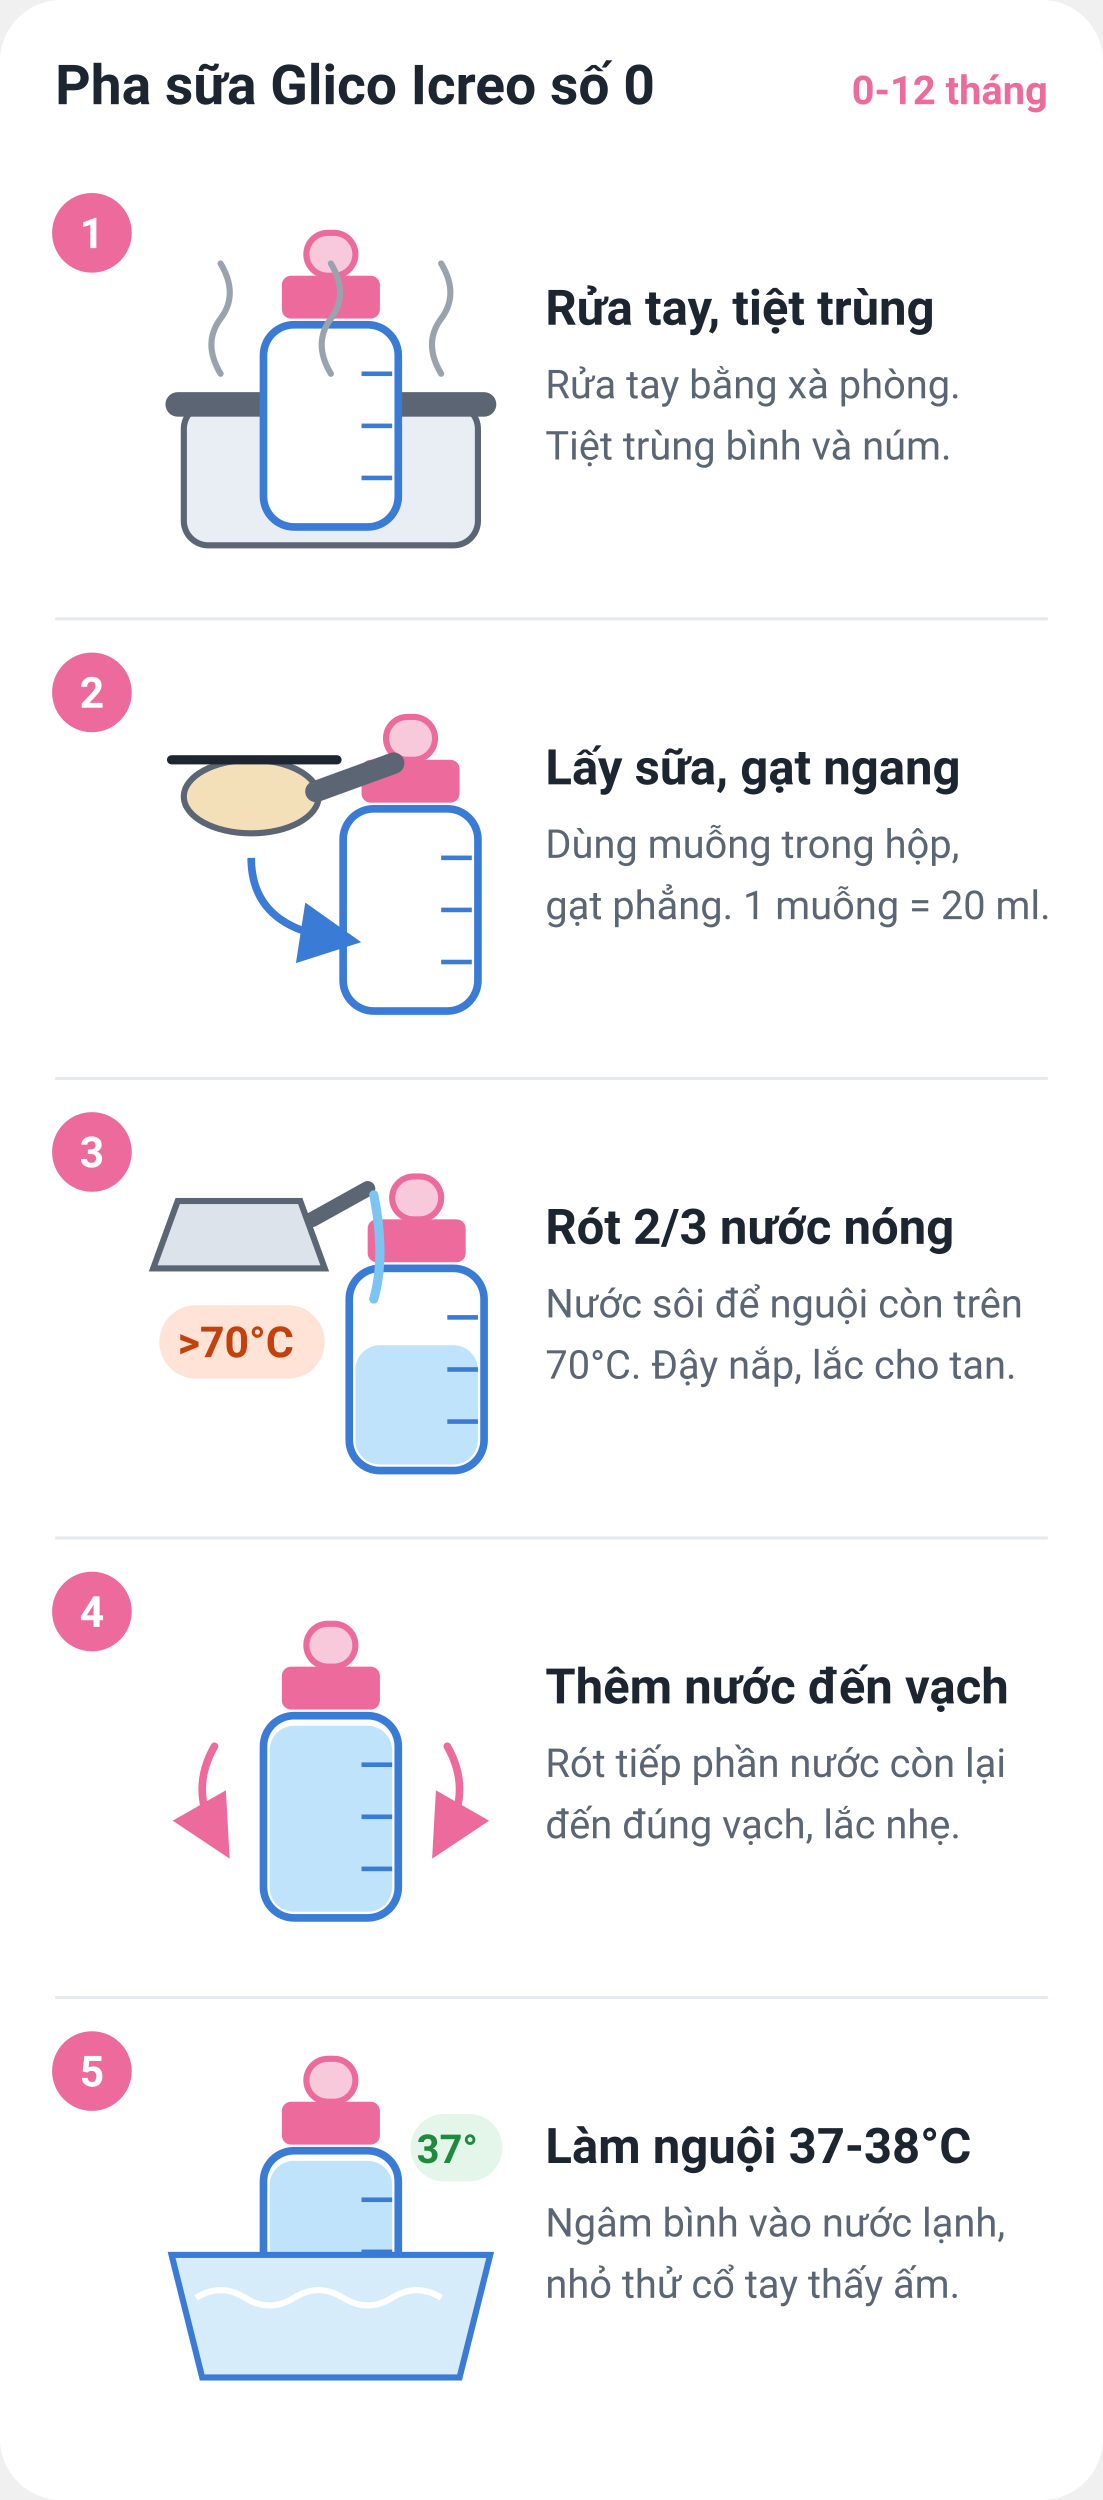
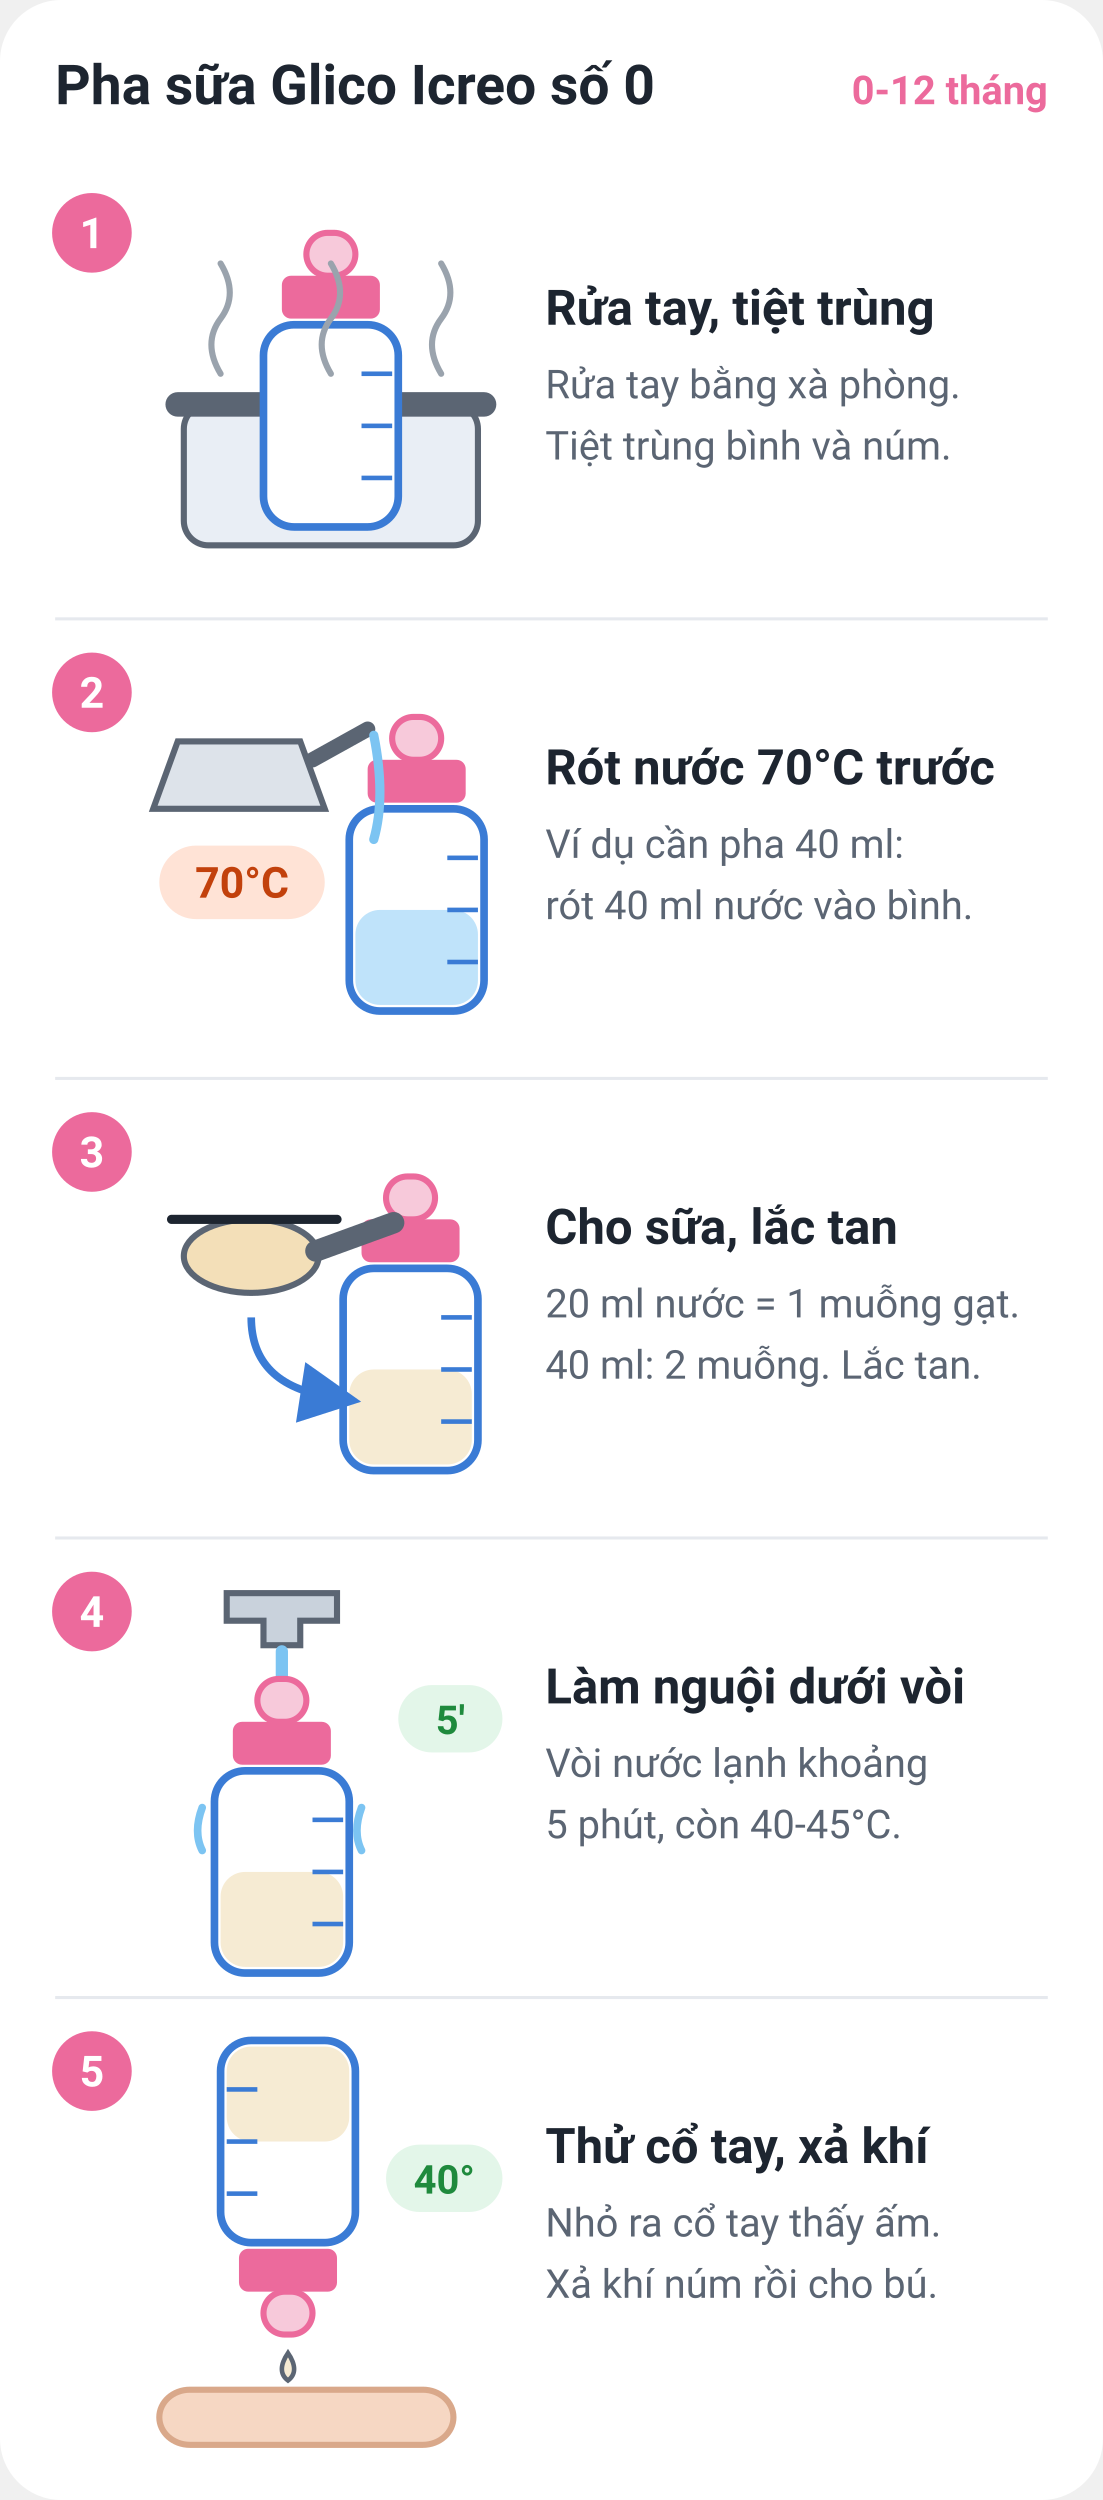
<svg xmlns="http://www.w3.org/2000/svg" viewBox="0 0 360 816" font-family="-apple-system,BlinkMacSystemFont,Segoe UI,Roboto,sans-serif" role="img" aria-label="5 bước pha sữa Glico Icreo số 0">
  <defs>
    <marker id="ar" markerWidth="8" markerHeight="8" refX="4" refY="4" orient="auto">
      <path d="M0 0 L8 4 L0 8 z" fill="#3A7BD5" />
    </marker>
    <marker id="arp" markerWidth="8" markerHeight="8" refX="4" refY="4" orient="auto">
      <path d="M0 0 L8 4 L0 8 z" fill="#EC6A9C" />
    </marker>
  </defs>
  <rect width="360" height="816" rx="20" fill="#fff" />
  <text x="18" y="34" font-size="18" font-weight="700" fill="#1D2530">Pha sữa Glico Icreo số 0</text>
-   <text text-anchor="end" x="342" y="34" font-size="13" font-weight="600" fill="#EC6A9C">0-12 tháng</text>
+   <text x="342" y="34" text-anchor="end" font-size="13" font-weight="600" fill="#EC6A9C">0-12 tháng</text>
  <circle cx="30" cy="76" r="13" fill="#EC6A9C" />
-   <text text-anchor="middle" x="30" y="81" font-size="14" font-weight="700" fill="#fff">1</text>
+   <text x="30" y="81" text-anchor="middle" font-size="14" font-weight="700" fill="#fff">1</text>
  <g>
    <rect x="60" y="132" width="96" height="46" rx="8" fill="#E9EEF5" stroke="#5B6573" stroke-width="2" />
    <rect x="54" y="128" width="108" height="8" rx="4" fill="#5B6573" />
    <rect x="100" y="76" width="16" height="14" rx="7" fill="#F7C9DA" stroke="#EC6A9C" stroke-width="2" />
    <rect x="92" y="90" width="32" height="14" rx="3" fill="#EC6A9C" />
    <rect x="86" y="106" width="44" height="66" rx="10" fill="#fff" stroke="#3A7BD5" stroke-width="2.5" />
    <line x1="118" y1="122" x2="128" y2="122" stroke="#3A7BD5" stroke-width="1.5" />
    <line x1="118" y1="139" x2="128" y2="139" stroke="#3A7BD5" stroke-width="1.5" />
    <line x1="118" y1="156" x2="128" y2="156" stroke="#3A7BD5" stroke-width="1.5" />
    <path d="M72 122 q-6 -10 0 -18 q6 -8 0 -18" fill="none" stroke="#9AA3AD" stroke-width="2" stroke-linecap="round" />
    <path d="M108 122 q-6 -10 0 -18 q6 -8 0 -18" fill="none" stroke="#9AA3AD" stroke-width="2" stroke-linecap="round" />
    <path d="M144 122 q-6 -10 0 -18 q6 -8 0 -18" fill="none" stroke="#9AA3AD" stroke-width="2" stroke-linecap="round" />
  </g>
  <text x="178" y="106" font-size="16" font-weight="700" fill="#1D2530">Rửa tay, tiệt trùng</text>
  <text x="178" y="130" font-size="13" font-weight="400" fill="#5B6573">Rửa tay bằng xà phòng.</text>
  <text x="178" y="150" font-size="13" font-weight="400" fill="#5B6573">Tiệt trùng bình và núm.</text>
  <line x1="18" y1="202" x2="342" y2="202" stroke="#E6E9EE" />
  <circle cx="30" cy="226" r="13" fill="#EC6A9C" />
-   <text text-anchor="middle" x="30" y="231" font-size="14" font-weight="700" fill="#fff">2</text>
+   <text x="30" y="231" text-anchor="middle" font-size="14" font-weight="700" fill="#fff">2</text>
  <g>
-     <rect x="126" y="234" width="16" height="14" rx="7" fill="#F7C9DA" stroke="#EC6A9C" stroke-width="2" />
-     <rect x="118" y="248" width="32" height="14" rx="3" fill="#EC6A9C" />
-     <rect x="112" y="264" width="44" height="66" rx="10" fill="#fff" stroke="#3A7BD5" stroke-width="2.5" />
-     <line x1="144" y1="280" x2="154" y2="280" stroke="#3A7BD5" stroke-width="1.5" />
-     <line x1="144" y1="297" x2="154" y2="297" stroke="#3A7BD5" stroke-width="1.5" />
-     <line x1="144" y1="314" x2="154" y2="314" stroke="#3A7BD5" stroke-width="1.5" />
-     <ellipse cx="82" cy="260" rx="22" ry="12" fill="#F3DFB8" stroke="#5B6573" stroke-width="2" />
-     <rect x="100" y="256" width="34" height="7" rx="3.5" fill="#5B6573" transform="rotate(-20 100 260)" />
-     <line x1="56" y1="248" x2="110" y2="248" stroke="#1D2530" stroke-width="3" stroke-linecap="round" />
-     <path d="M82 280 q0 22 26 26" fill="none" stroke="#3A7BD5" stroke-width="2.5" marker-end="url(#ar)" />
+     <rect x="128" y="234" width="16" height="14" rx="7" fill="#F7C9DA" stroke="#EC6A9C" stroke-width="2" />
+     <rect x="120" y="248" width="32" height="14" rx="3" fill="#EC6A9C" />
+     <rect x="114" y="264" width="44" height="66" rx="10" fill="#fff" stroke="#3A7BD5" stroke-width="2.5" />
+     <rect x="116" y="297.0" width="40" height="31.0" rx="8" fill="#BFE3FA" />
+     <line x1="146" y1="280" x2="156" y2="280" stroke="#3A7BD5" stroke-width="1.5" />
+     <line x1="146" y1="297" x2="156" y2="297" stroke="#3A7BD5" stroke-width="1.5" />
+     <line x1="146" y1="314" x2="156" y2="314" stroke="#3A7BD5" stroke-width="1.5" />
+     <path d="M58 242 h40 l8 22 h-56 z" fill="#DDE3EA" stroke="#5B6573" stroke-width="2" />
+     <path d="M102 248 l18 -10" stroke="#5B6573" stroke-width="5" stroke-linecap="round" />
+     <path d="M122 240 q4 20 0 34" fill="none" stroke="#7CC4F2" stroke-width="3" stroke-linecap="round" />
+     <rect x="52" y="276" width="54" height="24" rx="12" fill="#FFE3D6" />
+     <text x="79" y="293" text-anchor="middle" font-size="14" font-weight="700" fill="#C2410C">70°C</text>
  </g>
-   <text x="178" y="256" font-size="16" font-weight="700" fill="#1D2530">Lấy sữa, gạt ngang</text>
-   <text x="178" y="280" font-size="13" font-weight="400" fill="#5B6573">Dùng muỗng trong hộp,</text>
-   <text x="178" y="300" font-size="13" font-weight="400" fill="#5B6573">gạt phẳng. 1 muỗng = 20 ml.</text>
+   <text x="178" y="256" font-size="16" font-weight="700" fill="#1D2530">Rót nước 70°C trước</text>
+   <text x="178" y="280" font-size="13" font-weight="400" fill="#5B6573">Ví dụ cần pha 40 ml:</text>
+   <text x="178" y="300" font-size="13" font-weight="400" fill="#5B6573">rót 40 ml nước vào bình.</text>
  <line x1="18" y1="352" x2="342" y2="352" stroke="#E6E9EE" />
  <circle cx="30" cy="376" r="13" fill="#EC6A9C" />
-   <text text-anchor="middle" x="30" y="381" font-size="14" font-weight="700" fill="#fff">3</text>
+   <text x="30" y="381" text-anchor="middle" font-size="14" font-weight="700" fill="#fff">3</text>
  <g>
-     <rect x="128" y="384" width="16" height="14" rx="7" fill="#F7C9DA" stroke="#EC6A9C" stroke-width="2" />
-     <rect x="120" y="398" width="32" height="14" rx="3" fill="#EC6A9C" />
-     <rect x="114" y="414" width="44" height="66" rx="10" fill="#fff" stroke="#3A7BD5" stroke-width="2.5" />
-     <rect x="116" y="439.08" width="40" height="38.92" rx="8" fill="#BFE3FA" />
-     <line x1="146" y1="430" x2="156" y2="430" stroke="#3A7BD5" stroke-width="1.5" />
-     <line x1="146" y1="447" x2="156" y2="447" stroke="#3A7BD5" stroke-width="1.5" />
-     <line x1="146" y1="464" x2="156" y2="464" stroke="#3A7BD5" stroke-width="1.5" />
-     <path d="M58 392 h40 l8 22 h-56 z" fill="#DDE3EA" stroke="#5B6573" stroke-width="2" />
-     <path d="M102 398 l18 -10" stroke="#5B6573" stroke-width="5" stroke-linecap="round" />
-     <path d="M122 390 q4 20 0 34" fill="none" stroke="#7CC4F2" stroke-width="3" stroke-linecap="round" />
-     <rect x="52" y="426" width="54" height="24" rx="12" fill="#FFE3D6" />
-     <text x="58" y="443" font-size="14" font-weight="700" fill="#C2410C">&gt;70°C</text>
+     <rect x="126" y="384" width="16" height="14" rx="7" fill="#F7C9DA" stroke="#EC6A9C" stroke-width="2" />
+     <rect x="118" y="398" width="32" height="14" rx="3" fill="#EC6A9C" />
+     <rect x="112" y="414" width="44" height="66" rx="10" fill="#fff" stroke="#3A7BD5" stroke-width="2.5" />
+     <rect x="114" y="447.0" width="40" height="31.0" rx="8" fill="#F6EBD3" />
+     <line x1="144" y1="430" x2="154" y2="430" stroke="#3A7BD5" stroke-width="1.5" />
+     <line x1="144" y1="447" x2="154" y2="447" stroke="#3A7BD5" stroke-width="1.5" />
+     <line x1="144" y1="464" x2="154" y2="464" stroke="#3A7BD5" stroke-width="1.5" />
+     <ellipse cx="82" cy="410" rx="22" ry="12" fill="#F3DFB8" stroke="#5B6573" stroke-width="2" />
+     <rect x="100" y="406" width="34" height="7" rx="3.5" fill="#5B6573" transform="rotate(-20 100 410)" />
+     <line x1="56" y1="398" x2="110" y2="398" stroke="#1D2530" stroke-width="3" stroke-linecap="round" />
+     <path d="M82 430 q0 22 26 26" fill="none" stroke="#3A7BD5" stroke-width="2.5" marker-end="url(#ar)" />
  </g>
-   <text x="178" y="406" font-size="16" font-weight="700" fill="#1D2530">Rót 2/3 nước nóng</text>
-   <text x="178" y="430" font-size="13" font-weight="400" fill="#5B6573">Nước sôi để nguội còn trên</text>
-   <text x="178" y="450" font-size="13" font-weight="400" fill="#5B6573">70°C. Đậy nắp, lắc cho tan.</text>
+   <text x="178" y="406" font-size="16" font-weight="700" fill="#1D2530">Cho sữa, lắc tan</text>
+   <text x="178" y="430" font-size="13" font-weight="400" fill="#5B6573">20 ml nước = 1 muỗng gạt.</text>
+   <text x="178" y="450" font-size="13" font-weight="400" fill="#5B6573">40 ml: 2 muỗng. Lắc tan.</text>
  <line x1="18" y1="502" x2="342" y2="502" stroke="#E6E9EE" />
  <circle cx="30" cy="526" r="13" fill="#EC6A9C" />
-   <text text-anchor="middle" x="30" y="531" font-size="14" font-weight="700" fill="#fff">4</text>
+   <text x="30" y="531" text-anchor="middle" font-size="14" font-weight="700" fill="#fff">4</text>
  <g>
-     <rect x="100" y="530" width="16" height="14" rx="7" fill="#F7C9DA" stroke="#EC6A9C" stroke-width="2" />
-     <rect x="92" y="544" width="32" height="14" rx="3" fill="#EC6A9C" />
-     <rect x="86" y="560" width="44" height="66" rx="10" fill="#fff" stroke="#3A7BD5" stroke-width="2.5" />
-     <rect x="88" y="563.3" width="40" height="60.7" rx="8" fill="#BFE3FA" />
-     <line x1="118" y1="576" x2="128" y2="576" stroke="#3A7BD5" stroke-width="1.5" />
-     <line x1="118" y1="593" x2="128" y2="593" stroke="#3A7BD5" stroke-width="1.5" />
-     <line x1="118" y1="610" x2="128" y2="610" stroke="#3A7BD5" stroke-width="1.5" />
-     <path d="M70 570 q-8 14 0 28" fill="none" stroke="#EC6A9C" stroke-width="2.5" stroke-linecap="round" marker-end="url(#arp)" />
-     <path d="M146 570 q8 14 0 28" fill="none" stroke="#EC6A9C" stroke-width="2.5" stroke-linecap="round" marker-end="url(#arp)" />
+     <path d="M74 520 h36 v9 h-12 v8 h-12 v-8 h-12 z" fill="#C9D2DC" stroke="#5B6573" stroke-width="2" />
+     <rect x="90" y="537" width="4" height="12" rx="2" fill="#7CC4F2" />
+     <rect x="84" y="548" width="16" height="14" rx="7" fill="#F7C9DA" stroke="#EC6A9C" stroke-width="2" />
+     <rect x="76" y="562" width="32" height="14" rx="3" fill="#EC6A9C" />
+     <rect x="70" y="578" width="44" height="66" rx="10" fill="#fff" stroke="#3A7BD5" stroke-width="2.5" />
+     <rect x="72" y="611.0" width="40" height="31.0" rx="8" fill="#F6EBD3" />
+     <line x1="102" y1="594" x2="112" y2="594" stroke="#3A7BD5" stroke-width="1.5" />
+     <line x1="102" y1="611" x2="112" y2="611" stroke="#3A7BD5" stroke-width="1.5" />
+     <line x1="102" y1="628" x2="112" y2="628" stroke="#3A7BD5" stroke-width="1.5" />
+     <path d="M66 590 q-3 8 0 14" fill="none" stroke="#7CC4F2" stroke-width="2.5" stroke-linecap="round" />
+     <path d="M118 590 q-3 8 0 14" fill="none" stroke="#7CC4F2" stroke-width="2.5" stroke-linecap="round" />
+     <rect x="130" y="550" width="34" height="22" rx="11" fill="#E3F6E9" />
+     <text x="147" y="566" text-anchor="middle" font-size="13" font-weight="700" fill="#1F8A3D">5'</text>
  </g>
-   <text x="178" y="556" font-size="16" font-weight="700" fill="#1D2530">Thêm nước đến vạch</text>
-   <text x="178" y="580" font-size="13" font-weight="400" fill="#5B6573">Rót tiếp phần nước còn lại</text>
-   <text x="178" y="600" font-size="13" font-weight="400" fill="#5B6573">đến đúng vạch, lắc nhẹ.</text>
+   <text x="178" y="556" font-size="16" font-weight="700" fill="#1D2530">Làm nguội dưới vòi</text>
+   <text x="178" y="580" font-size="13" font-weight="400" fill="#5B6573">Vòi nước lạnh khoảng</text>
+   <text x="178" y="600" font-size="13" font-weight="400" fill="#5B6573">5 phút, còn 40-45°C.</text>
  <line x1="18" y1="652" x2="342" y2="652" stroke="#E6E9EE" />
  <circle cx="30" cy="676" r="13" fill="#EC6A9C" />
-   <text text-anchor="middle" x="30" y="681" font-size="14" font-weight="700" fill="#fff">5</text>
+   <text x="30" y="681" text-anchor="middle" font-size="14" font-weight="700" fill="#fff">5</text>
  <g>
-     <rect x="100" y="672" width="16" height="14" rx="7" fill="#F7C9DA" stroke="#EC6A9C" stroke-width="2" />
-     <rect x="92" y="686" width="32" height="14" rx="3" fill="#EC6A9C" />
-     <rect x="86" y="702" width="44" height="66" rx="10" fill="#fff" stroke="#3A7BD5" stroke-width="2.5" />
-     <rect x="88" y="705.3" width="40" height="60.7" rx="8" fill="#BFE3FA" />
-     <line x1="118" y1="718" x2="128" y2="718" stroke="#3A7BD5" stroke-width="1.5" />
-     <line x1="118" y1="735" x2="128" y2="735" stroke="#3A7BD5" stroke-width="1.5" />
-     <line x1="118" y1="752" x2="128" y2="752" stroke="#3A7BD5" stroke-width="1.5" />
-     <path d="M56 736 h104 l-10 40 h-84 z" fill="#D6ECFB" stroke="#3A7BD5" stroke-width="2" />
-     <path d="M64 750 q8 -5 16 0 t16 0 t16 0 t16 0 t16 0" fill="none" stroke="#fff" stroke-width="2" />
-     <rect x="134" y="690" width="30" height="22" rx="11" fill="#E3F6E9" />
-     <text x="136" y="706" font-size="13" font-weight="700" fill="#1F8A3D">37°</text>
+     <g transform="rotate(180 94 718)">
+       <rect x="86" y="674" width="16" height="14" rx="7" fill="#F7C9DA" stroke="#EC6A9C" stroke-width="2" />
+       <rect x="78" y="688" width="32" height="14" rx="3" fill="#EC6A9C" />
+       <rect x="72" y="704" width="44" height="66" rx="10" fill="#fff" stroke="#3A7BD5" stroke-width="2.5" />
+       <rect x="74" y="737.0" width="40" height="31.0" rx="8" fill="#F6EBD3" />
+       <line x1="104" y1="720" x2="114" y2="720" stroke="#3A7BD5" stroke-width="1.5" />
+       <line x1="104" y1="737" x2="114" y2="737" stroke="#3A7BD5" stroke-width="1.5" />
+       <line x1="104" y1="754" x2="114" y2="754" stroke="#3A7BD5" stroke-width="1.5" />
+     </g>
+     <path d="M94 768 q-4 6 0 9 q4 -3 0 -9 z" fill="#F6EBD3" stroke="#5B6573" stroke-width="1.5" />
+     <rect x="52" y="780" width="96" height="18" rx="10" fill="#F6D7C3" stroke="#D9A88A" stroke-width="2" />
+     <rect x="126" y="700" width="38" height="22" rx="11" fill="#E3F6E9" />
+     <text x="145" y="716" text-anchor="middle" font-size="13" font-weight="700" fill="#1F8A3D">40°</text>
  </g>
-   <text x="178" y="706" font-size="16" font-weight="700" fill="#1D2530">Làm nguội 37-38°C</text>
-   <text x="178" y="730" font-size="13" font-weight="400" fill="#5B6573">Ngâm bình vào nước lạnh,</text>
-   <text x="178" y="750" font-size="13" font-weight="400" fill="#5B6573">nhỏ thử cổ tay thấy ấm.</text>
+   <text x="178" y="706" font-size="16" font-weight="700" fill="#1D2530">Thử cổ tay, xả khí</text>
+   <text x="178" y="730" font-size="13" font-weight="400" fill="#5B6573">Nhỏ ra cổ tay thấy ấm.</text>
+   <text x="178" y="750" font-size="13" font-weight="400" fill="#5B6573">Xả khí núm rồi cho bú.</text>
</svg>
